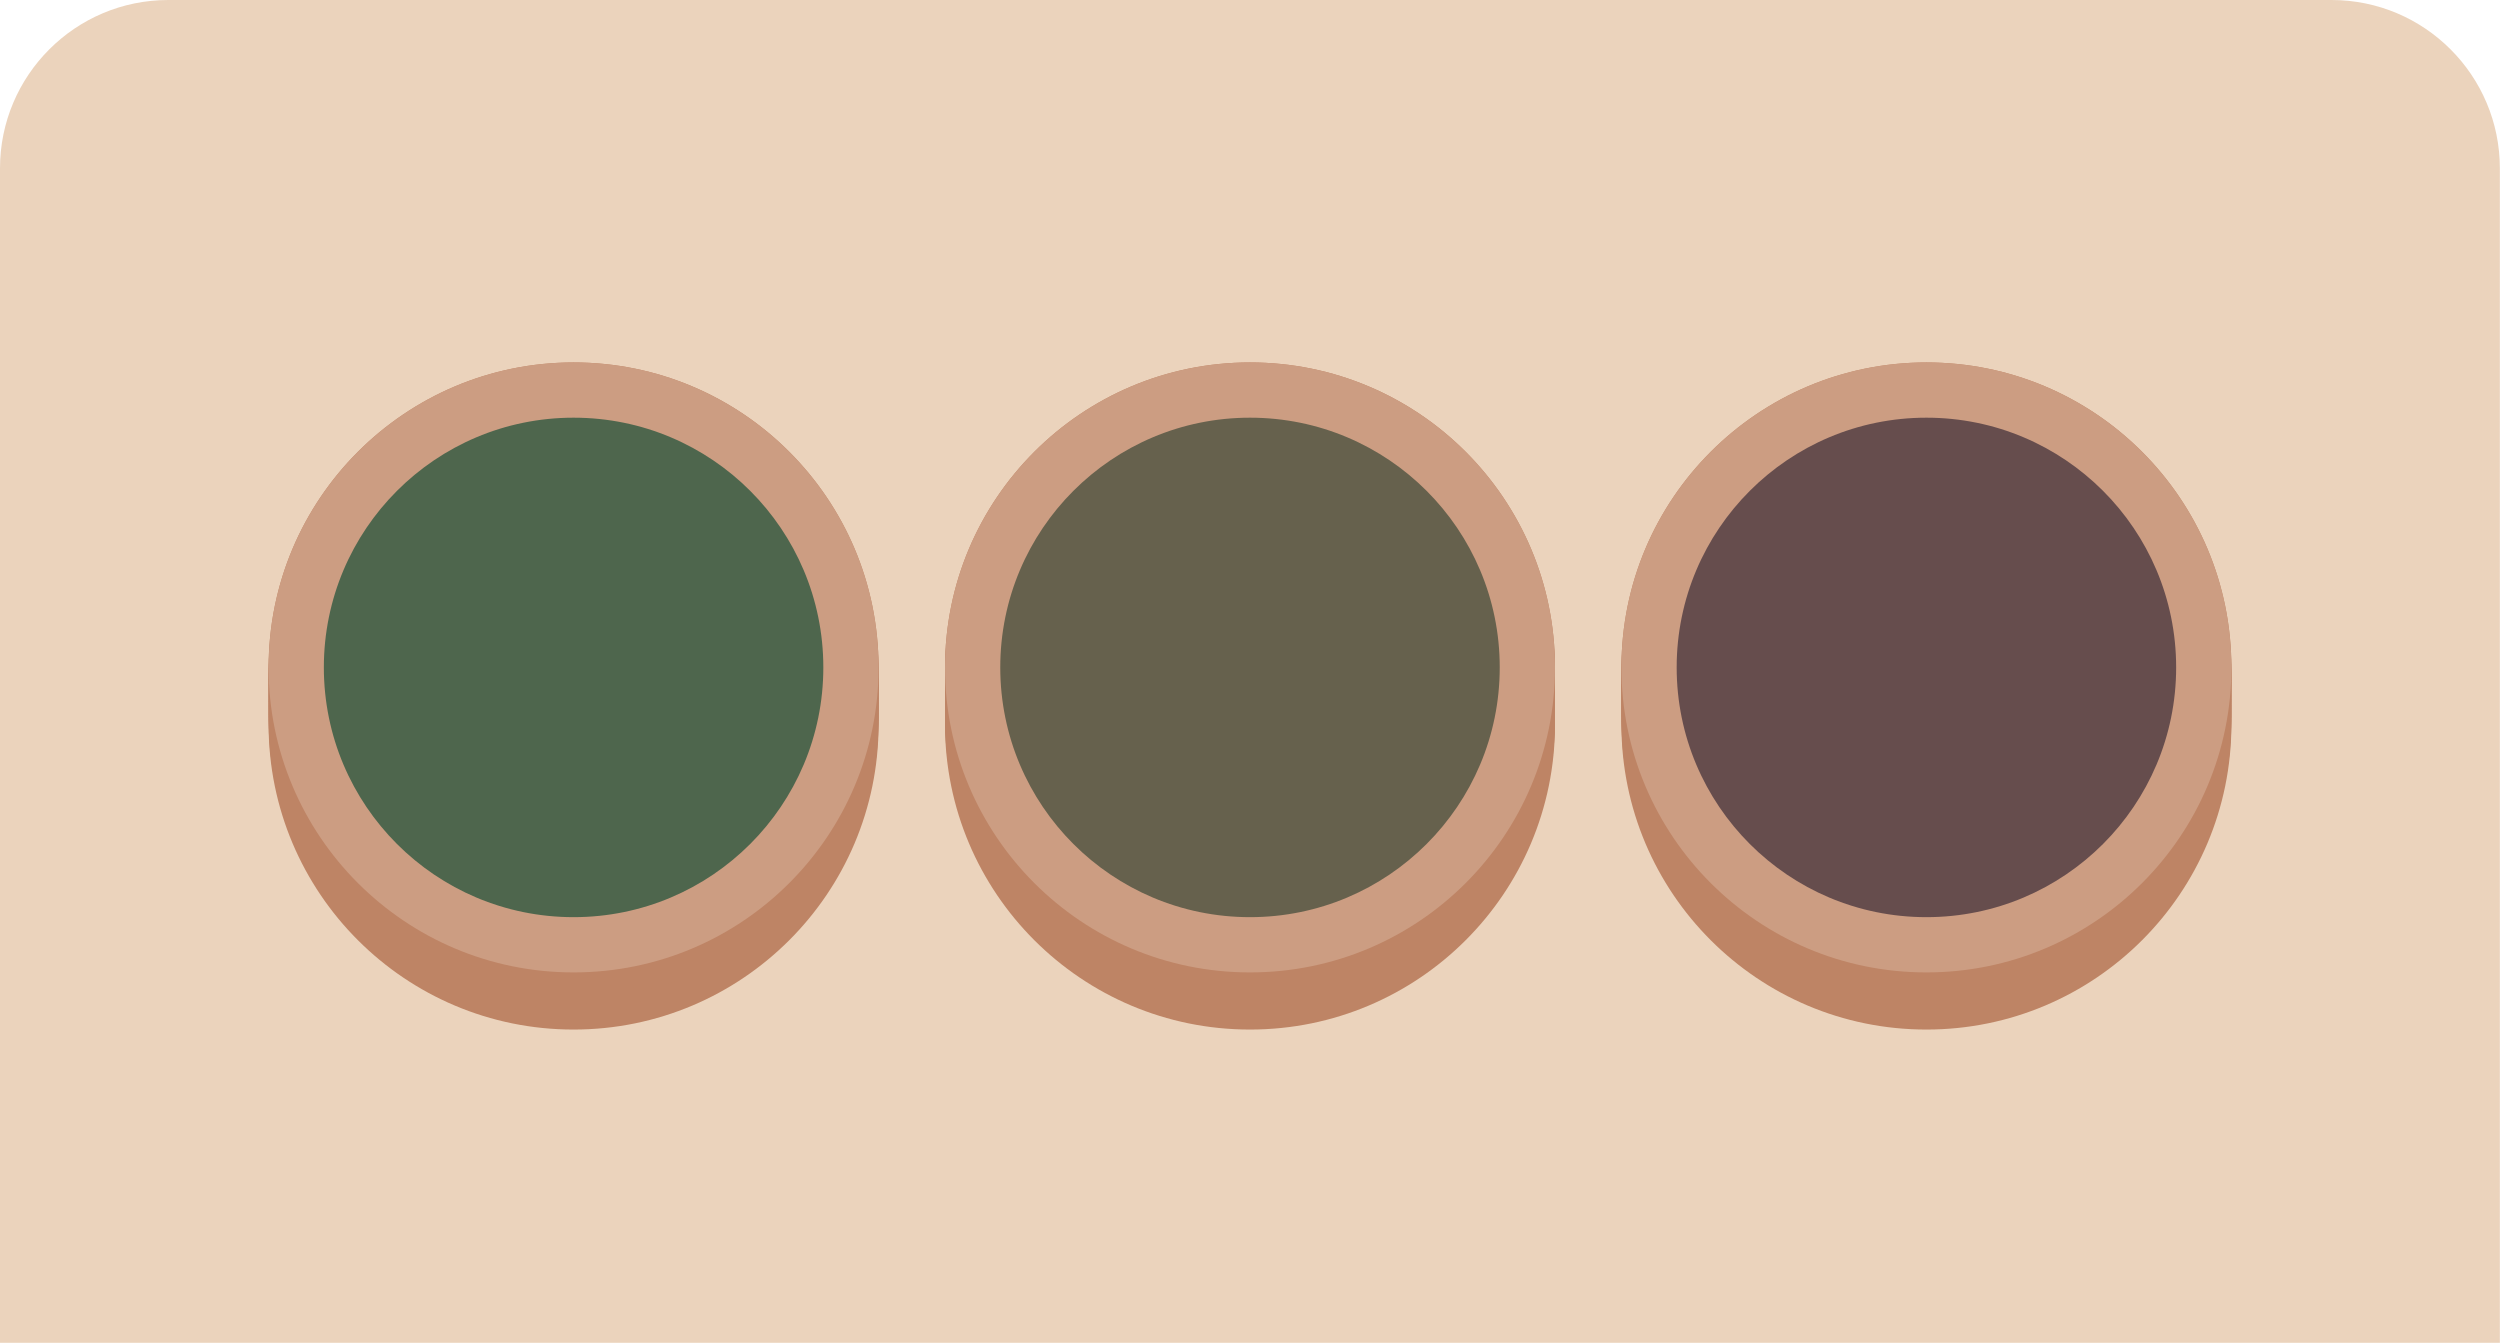
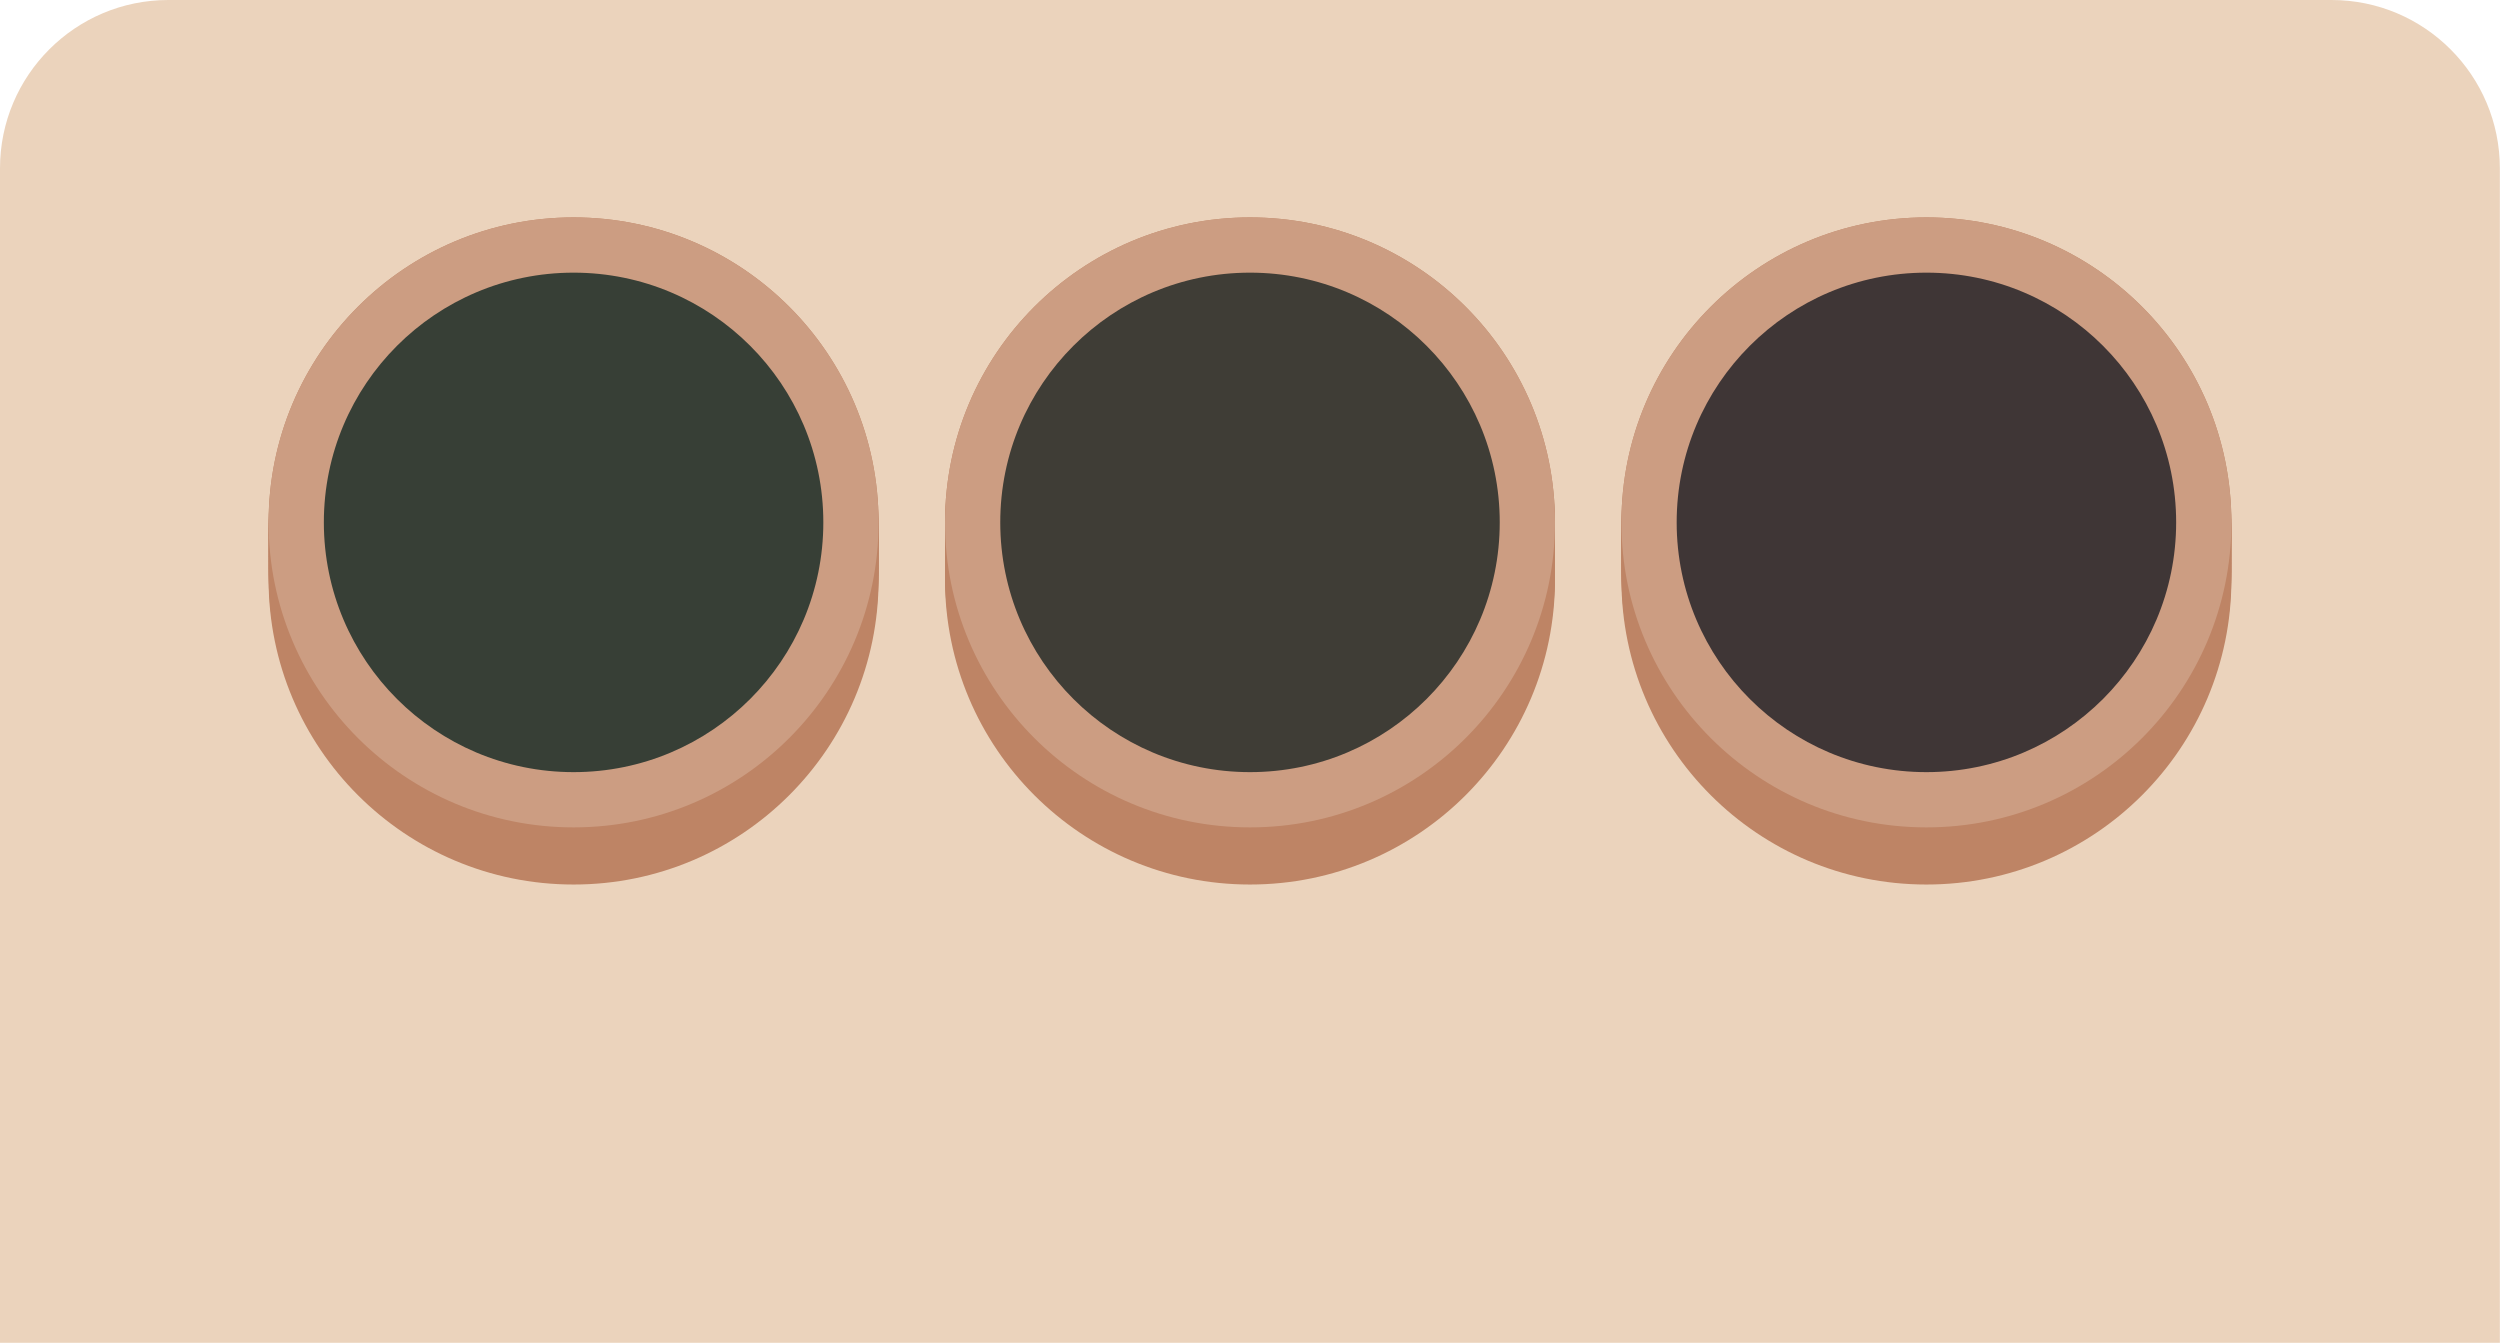
<svg xmlns="http://www.w3.org/2000/svg" id="Layer_2" data-name="Layer 2" viewBox="0 0 172.38 92.6">
  <defs>
    <style>
      .cls-1 {
-         fill: #66614d;
+         fill: #be8465;
      }

      .cls-2 {
-         fill: #be8465;
+         fill: #cc9d82;
      }

      .cls-3 {
-         fill: #cc9d82;
+         fill: #373f36;
      }

      .cls-4 {
-         fill: #4e664d;
+         fill: #ebd3bc;
      }

      .cls-5 {
-         fill: #ebd3bc;
+         fill: #3f3636;
      }

      .cls-6 {
-         fill: #664d4d;
+         fill: #3f3d36;
      }
    </style>
  </defs>
  <g id="traffic_0" data-name="traffic 0">
-     <path class="cls-5" d="M11.61,0h149.15c6.41,0,11.61,5.2,11.61,11.61v80.98H0V11.61C0,5.2,5.2,0,11.61,0Z" />
+     <path class="cls-4" d="M11.61,0h149.15c6.41,0,11.61,5.2,11.61,11.61v80.98H0V11.61C0,5.2,5.2,0,11.61,0Z" />
    <g>
      <g>
-         <circle class="cls-2" cx="39.55" cy="49.96" r="21.03" />
-         <circle class="cls-2" cx="39.55" cy="49.6" r="21.03" />
-         <circle class="cls-2" cx="39.55" cy="49.24" r="21.03" />
-         <circle class="cls-2" cx="39.55" cy="48.88" r="21.03" />
-         <circle class="cls-2" cx="39.55" cy="48.52" r="21.03" />
-         <circle class="cls-2" cx="39.55" cy="48.17" r="21.03" />
-         <circle class="cls-2" cx="39.55" cy="47.81" r="21.03" />
-         <circle class="cls-2" cx="39.55" cy="47.45" r="21.03" />
-         <circle class="cls-2" cx="39.55" cy="47.09" r="21.03" />
-         <circle class="cls-2" cx="39.55" cy="46.74" r="21.03" />
-         <circle class="cls-2" cx="39.55" cy="46.38" r="21.03" />
-         <circle class="cls-2" cx="39.55" cy="46.02" r="21.03" />
+         <circle class="cls-1" cx="39.55" cy="39.96" r="21.03" />
+         <circle class="cls-1" cx="39.55" cy="39.6" r="21.03" />
+         <circle class="cls-1" cx="39.55" cy="39.24" r="21.03" />
+         <circle class="cls-1" cx="39.55" cy="38.88" r="21.03" />
+         <circle class="cls-1" cx="39.55" cy="38.52" r="21.03" />
+         <circle class="cls-1" cx="39.55" cy="38.17" r="21.03" />
+         <circle class="cls-1" cx="39.55" cy="37.81" r="21.03" />
+         <circle class="cls-1" cx="39.55" cy="37.45" r="21.03" />
+         <circle class="cls-1" cx="39.55" cy="37.09" r="21.03" />
+         <circle class="cls-1" cx="39.55" cy="36.74" r="21.03" />
+         <circle class="cls-1" cx="39.55" cy="36.38" r="21.03" />
+         <circle class="cls-1" cx="39.55" cy="36.02" r="21.03" />
      </g>
-       <circle class="cls-3" cx="39.55" cy="46.02" r="21.03" />
-       <circle class="cls-4" cx="39.55" cy="46.02" r="17.22" />
+       <circle class="cls-2" cx="39.55" cy="36.02" r="21.03" />
+       <circle class="cls-3" cx="39.55" cy="36.02" r="17.22" />
    </g>
    <g>
      <g>
-         <circle class="cls-2" cx="86.19" cy="49.96" r="21.03" />
-         <circle class="cls-2" cx="86.19" cy="49.6" r="21.03" />
-         <circle class="cls-2" cx="86.19" cy="49.24" r="21.03" />
-         <circle class="cls-2" cx="86.19" cy="48.88" r="21.03" />
-         <circle class="cls-2" cx="86.19" cy="48.52" r="21.03" />
-         <circle class="cls-2" cx="86.19" cy="48.17" r="21.03" />
-         <circle class="cls-2" cx="86.19" cy="47.81" r="21.03" />
-         <circle class="cls-2" cx="86.19" cy="47.45" r="21.03" />
-         <circle class="cls-2" cx="86.19" cy="47.09" r="21.03" />
-         <circle class="cls-2" cx="86.19" cy="46.74" r="21.03" />
-         <circle class="cls-2" cx="86.19" cy="46.38" r="21.03" />
-         <circle class="cls-2" cx="86.19" cy="46.02" r="21.03" />
+         <circle class="cls-1" cx="86.19" cy="39.96" r="21.03" />
+         <circle class="cls-1" cx="86.19" cy="39.6" r="21.03" />
+         <circle class="cls-1" cx="86.19" cy="39.24" r="21.03" />
+         <circle class="cls-1" cx="86.19" cy="38.88" r="21.03" />
+         <circle class="cls-1" cx="86.19" cy="38.52" r="21.03" />
+         <circle class="cls-1" cx="86.19" cy="38.17" r="21.03" />
+         <circle class="cls-1" cx="86.19" cy="37.81" r="21.03" />
+         <circle class="cls-1" cx="86.19" cy="37.45" r="21.03" />
+         <circle class="cls-1" cx="86.19" cy="37.09" r="21.03" />
+         <circle class="cls-1" cx="86.19" cy="36.74" r="21.03" />
+         <circle class="cls-1" cx="86.19" cy="36.38" r="21.03" />
+         <circle class="cls-1" cx="86.19" cy="36.02" r="21.03" />
      </g>
-       <circle class="cls-3" cx="86.19" cy="46.02" r="21.03" />
-       <circle class="cls-1" cx="86.19" cy="46.02" r="17.22" />
+       <circle class="cls-2" cx="86.19" cy="36.02" r="21.03" />
+       <circle class="cls-6" cx="86.19" cy="36.02" r="17.22" />
    </g>
    <g>
      <g>
-         <circle class="cls-2" cx="132.83" cy="49.96" r="21.03" />
-         <circle class="cls-2" cx="132.83" cy="49.6" r="21.03" />
-         <circle class="cls-2" cx="132.83" cy="49.24" r="21.03" />
-         <circle class="cls-2" cx="132.83" cy="48.88" r="21.03" />
-         <circle class="cls-2" cx="132.83" cy="48.52" r="21.03" />
-         <circle class="cls-2" cx="132.83" cy="48.17" r="21.03" />
-         <circle class="cls-2" cx="132.83" cy="47.81" r="21.03" />
-         <circle class="cls-2" cx="132.83" cy="47.45" r="21.03" />
-         <circle class="cls-2" cx="132.83" cy="47.09" r="21.03" />
-         <circle class="cls-2" cx="132.83" cy="46.74" r="21.03" />
-         <circle class="cls-2" cx="132.83" cy="46.38" r="21.03" />
-         <circle class="cls-2" cx="132.83" cy="46.02" r="21.03" />
+         <circle class="cls-1" cx="132.83" cy="39.96" r="21.03" />
+         <circle class="cls-1" cx="132.83" cy="39.6" r="21.03" />
+         <circle class="cls-1" cx="132.83" cy="39.24" r="21.03" />
+         <circle class="cls-1" cx="132.83" cy="38.88" r="21.03" />
+         <circle class="cls-1" cx="132.83" cy="38.52" r="21.03" />
+         <circle class="cls-1" cx="132.83" cy="38.17" r="21.03" />
+         <circle class="cls-1" cx="132.83" cy="37.81" r="21.03" />
+         <circle class="cls-1" cx="132.83" cy="37.45" r="21.03" />
+         <circle class="cls-1" cx="132.83" cy="37.09" r="21.03" />
+         <circle class="cls-1" cx="132.83" cy="36.74" r="21.03" />
+         <circle class="cls-1" cx="132.83" cy="36.38" r="21.03" />
+         <circle class="cls-1" cx="132.83" cy="36.02" r="21.03" />
      </g>
-       <circle class="cls-3" cx="132.83" cy="46.02" r="21.03" />
-       <circle class="cls-6" cx="132.83" cy="46.02" r="17.22" />
+       <circle class="cls-2" cx="132.83" cy="36.02" r="21.03" />
+       <circle class="cls-5" cx="132.83" cy="36.02" r="17.22" />
    </g>
  </g>
</svg>
